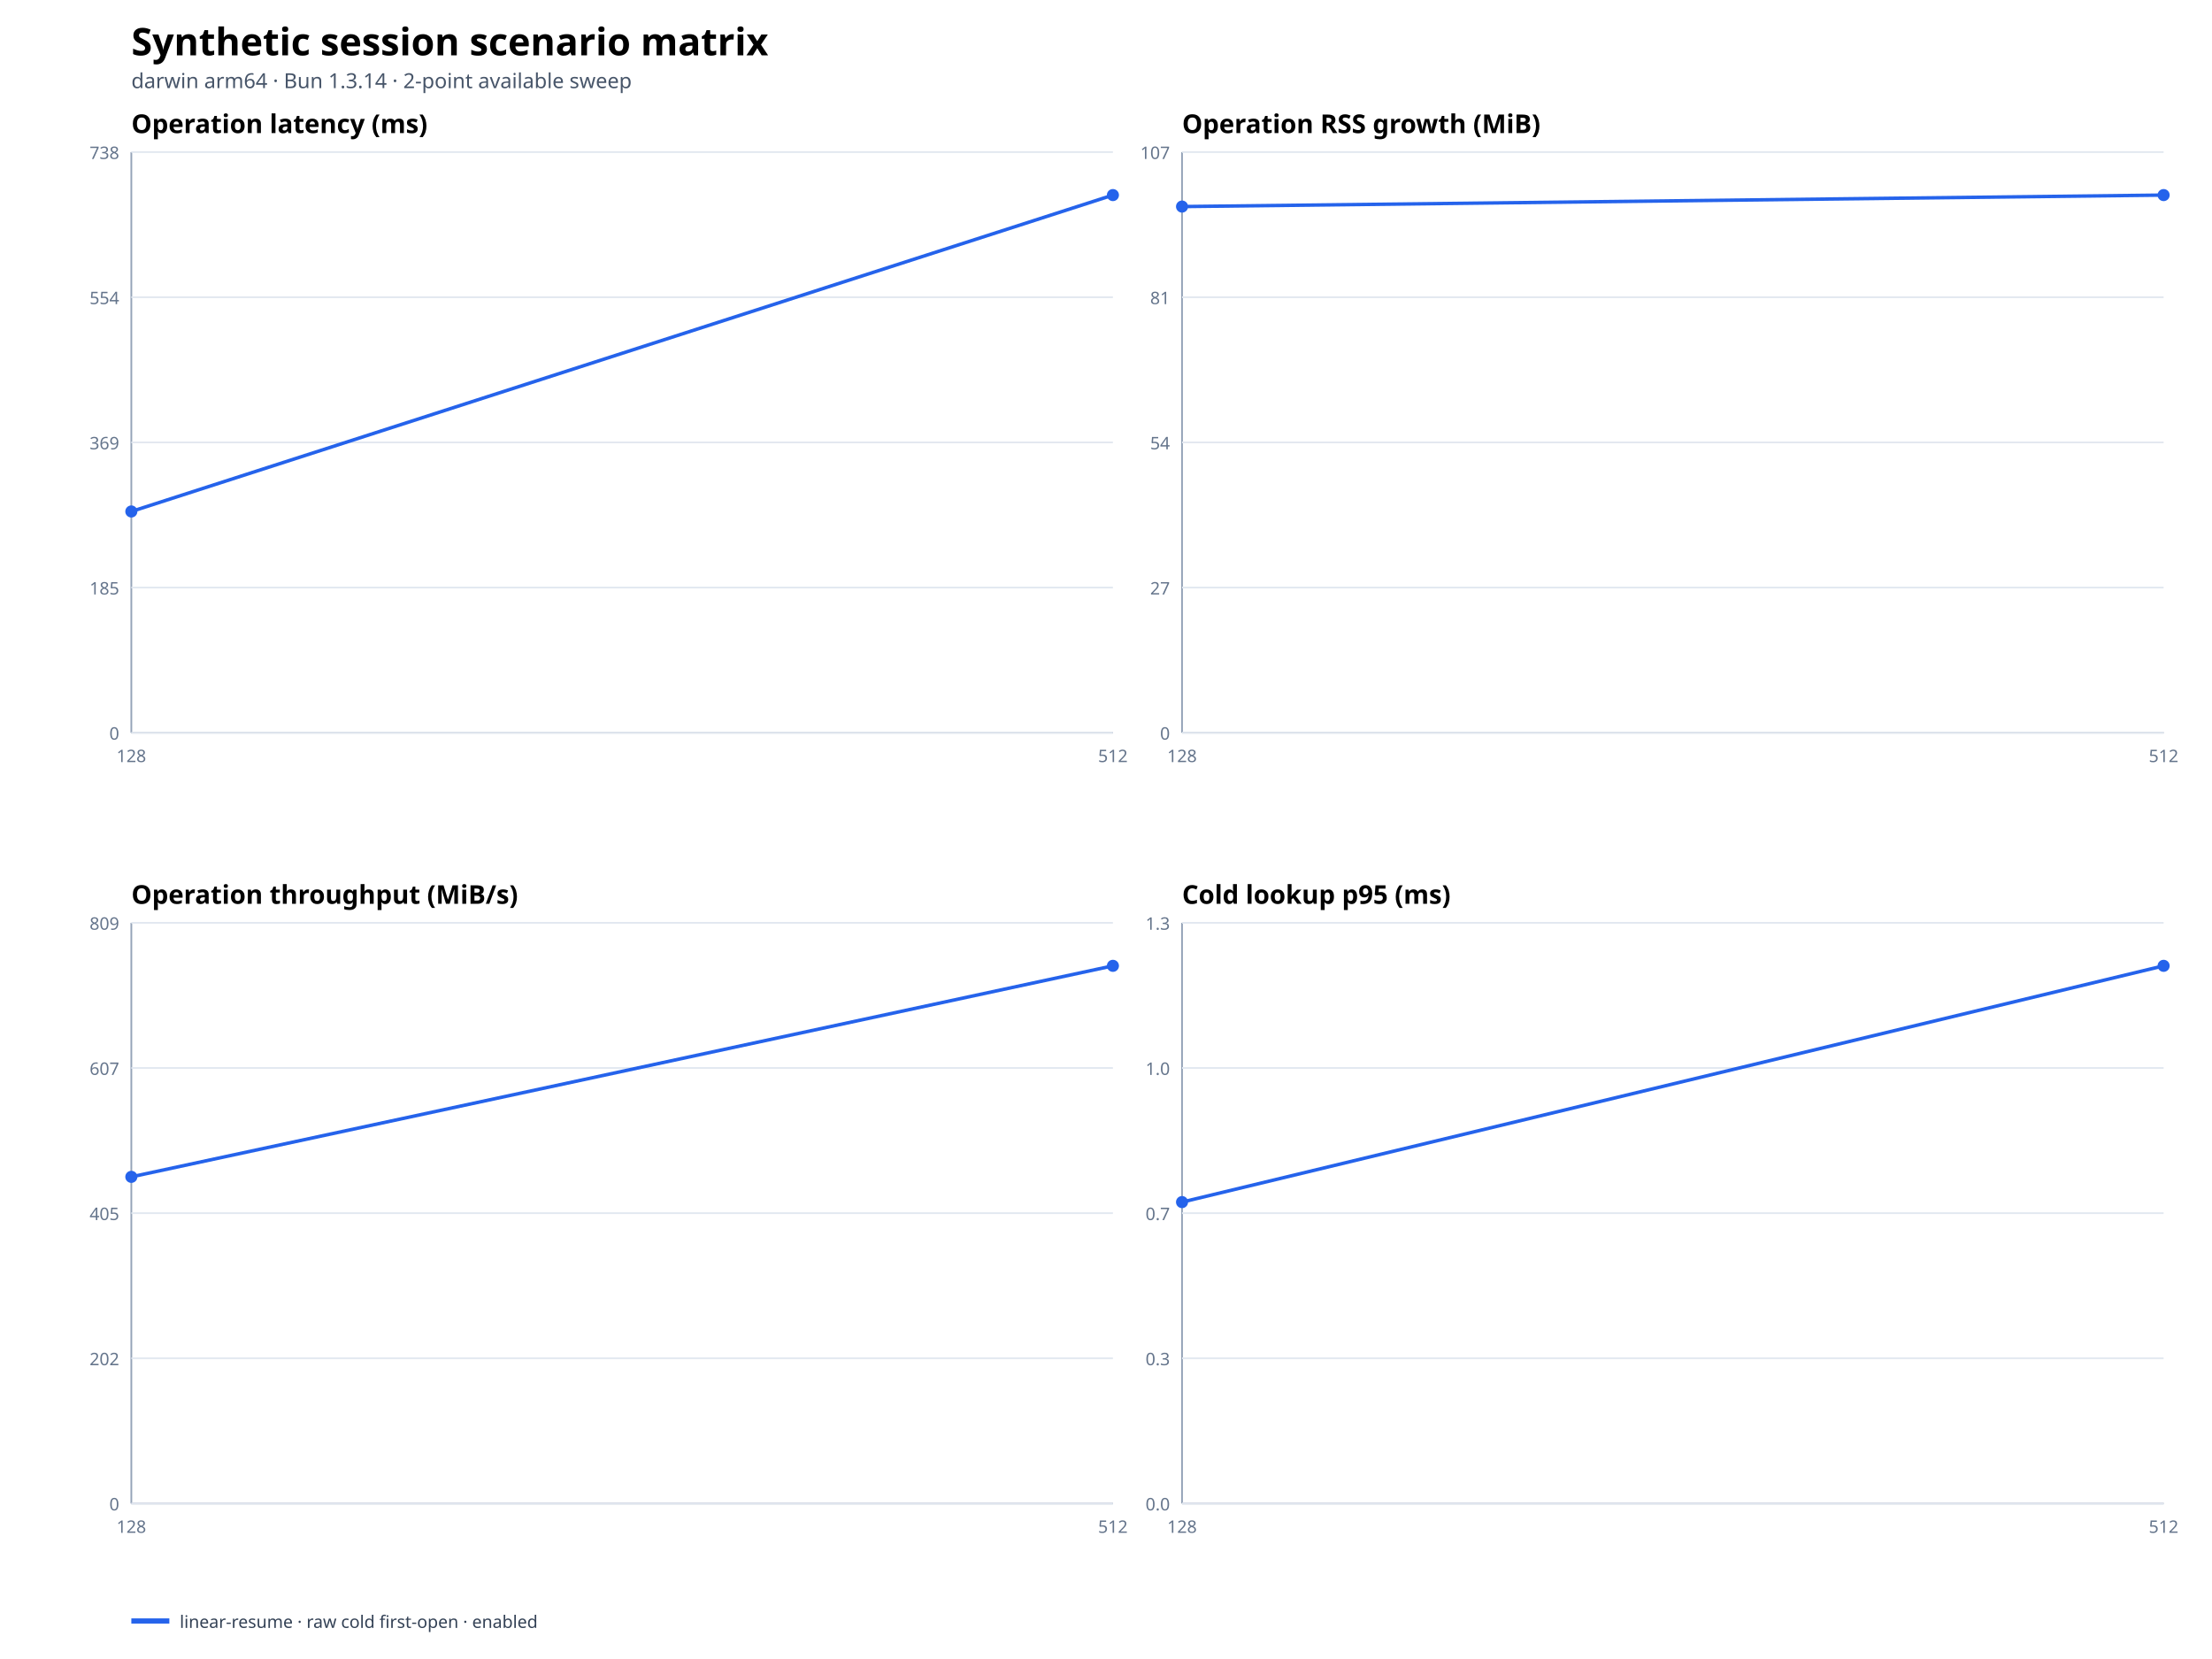
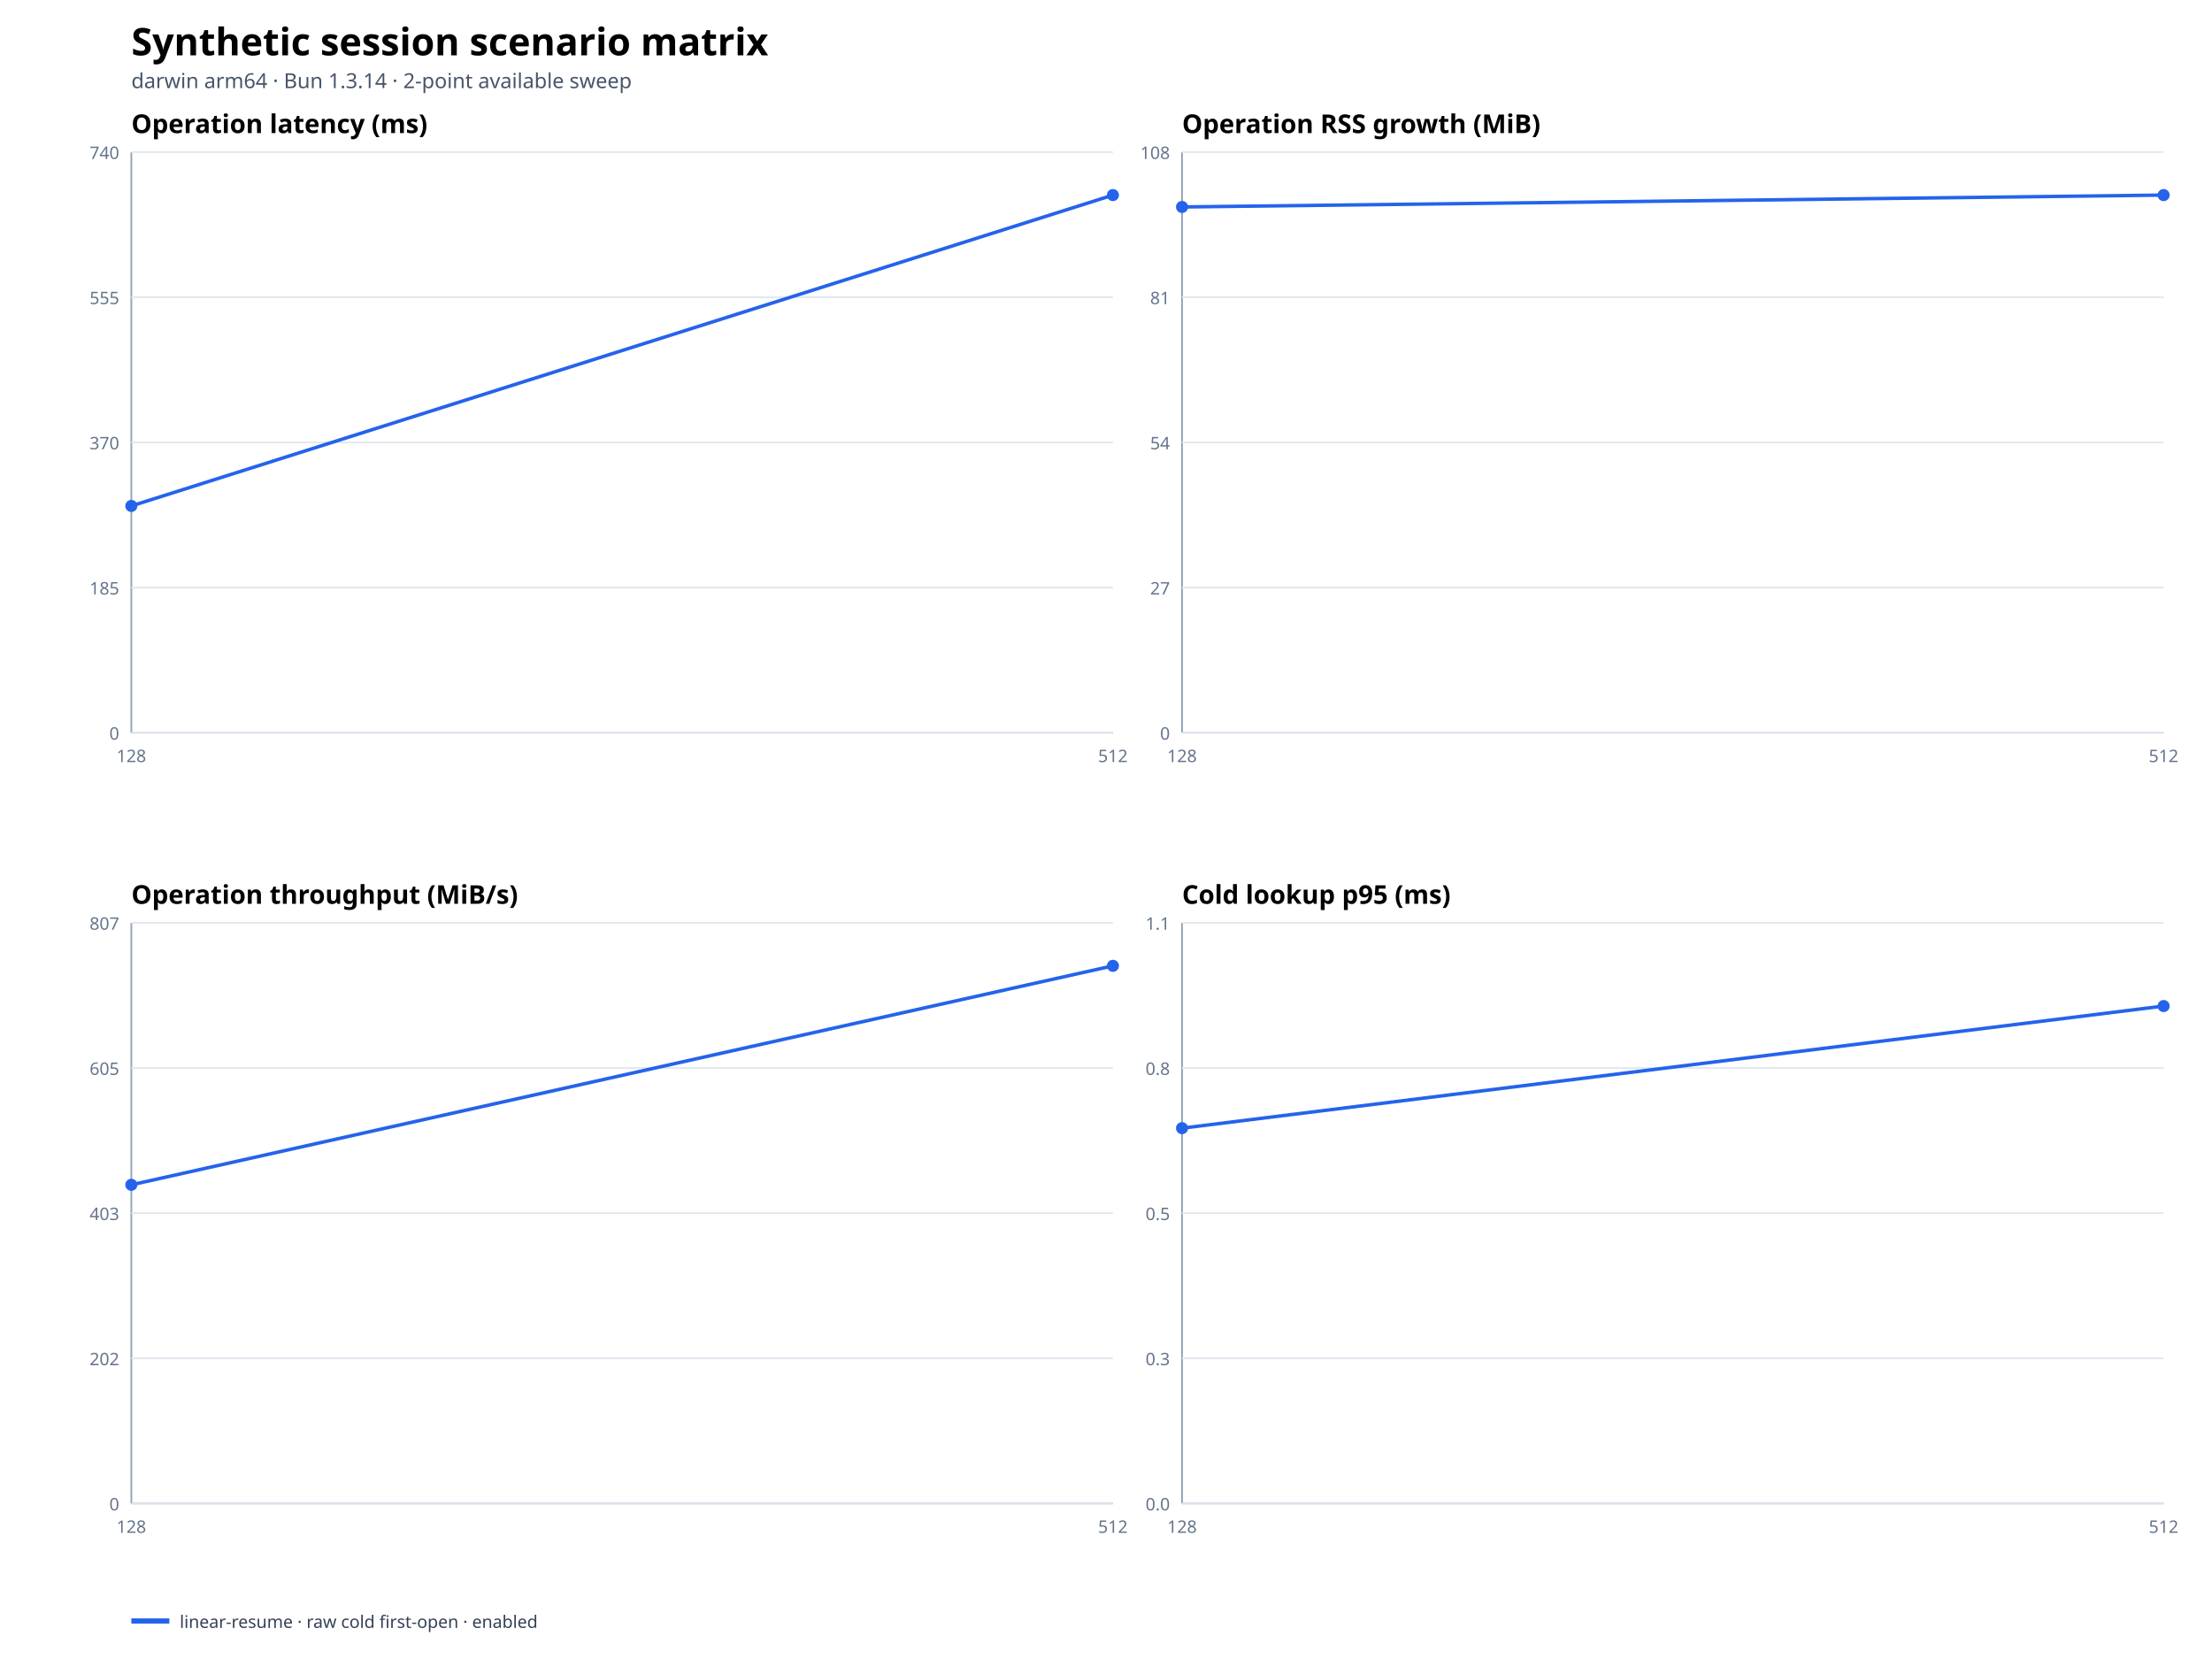
<svg xmlns="http://www.w3.org/2000/svg" width="1280" height="960" viewBox="0 0 1280 960">
  <rect width="100%" height="100%" fill="#ffffff" />
  <text x="76" y="32" font-family="system-ui,sans-serif" font-size="22" font-weight="700">Synthetic session scenario matrix</text>
  <text x="76" y="51" font-family="system-ui,sans-serif" font-size="12" fill="#475569">darwin arm64 · Bun 1.3.14 · 2-point available sweep</text>
  <text x="76" y="77" font-family="system-ui,sans-serif" font-size="15" font-weight="650">Operation latency (ms)</text>
  <line x1="76" y1="424" x2="644" y2="424" stroke="#94a3b8" />
  <line x1="76" y1="88" x2="76" y2="424" stroke="#94a3b8" />
  <line x1="76" y1="424" x2="644" y2="424" stroke="#e2e8f0" />
  <text x="69" y="428" text-anchor="end" font-family="system-ui,sans-serif" font-size="10" fill="#64748b">0</text>
  <line x1="76" y1="340" x2="644" y2="340" stroke="#e2e8f0" />
  <text x="69" y="344" text-anchor="end" font-family="system-ui,sans-serif" font-size="10" fill="#64748b">185</text>
  <line x1="76" y1="256" x2="644" y2="256" stroke="#e2e8f0" />
-   <text x="69" y="260" text-anchor="end" font-family="system-ui,sans-serif" font-size="10" fill="#64748b">369</text>
+   <text x="69" y="260" text-anchor="end" font-family="system-ui,sans-serif" font-size="10" fill="#64748b">370</text>
  <line x1="76" y1="172" x2="644" y2="172" stroke="#e2e8f0" />
-   <text x="69" y="176" text-anchor="end" font-family="system-ui,sans-serif" font-size="10" fill="#64748b">554</text>
+   <text x="69" y="176" text-anchor="end" font-family="system-ui,sans-serif" font-size="10" fill="#64748b">555</text>
  <line x1="76" y1="88" x2="644" y2="88" stroke="#e2e8f0" />
-   <text x="69" y="92" text-anchor="end" font-family="system-ui,sans-serif" font-size="10" fill="#64748b">738</text>
+   <text x="69" y="92" text-anchor="end" font-family="system-ui,sans-serif" font-size="10" fill="#64748b">740</text>
  <text x="76" y="441" text-anchor="middle" font-family="system-ui,sans-serif" font-size="10" fill="#64748b">128</text>
  <text x="644" y="441" text-anchor="middle" font-family="system-ui,sans-serif" font-size="10" fill="#64748b">512</text>
-   <polyline fill="none" stroke="#2563eb" stroke-width="2" points="76,295.972 644,112.889" />
-   <circle cx="76" cy="295.972" r="3.5" fill="#2563eb" />
+   <polyline fill="none" stroke="#2563eb" stroke-width="2" points="76,292.769 644,112.889" />
+   <circle cx="76" cy="292.769" r="3.5" fill="#2563eb" />
  <circle cx="644" cy="112.889" r="3.5" fill="#2563eb" />
  <text x="684" y="77" font-family="system-ui,sans-serif" font-size="15" font-weight="650">Operation RSS growth (MiB)</text>
  <line x1="684" y1="424" x2="1252" y2="424" stroke="#94a3b8" />
  <line x1="684" y1="88" x2="684" y2="424" stroke="#94a3b8" />
  <line x1="684" y1="424" x2="1252" y2="424" stroke="#e2e8f0" />
  <text x="677" y="428" text-anchor="end" font-family="system-ui,sans-serif" font-size="10" fill="#64748b">0</text>
  <line x1="684" y1="340" x2="1252" y2="340" stroke="#e2e8f0" />
  <text x="677" y="344" text-anchor="end" font-family="system-ui,sans-serif" font-size="10" fill="#64748b">27</text>
  <line x1="684" y1="256" x2="1252" y2="256" stroke="#e2e8f0" />
  <text x="677" y="260" text-anchor="end" font-family="system-ui,sans-serif" font-size="10" fill="#64748b">54</text>
  <line x1="684" y1="172" x2="1252" y2="172" stroke="#e2e8f0" />
  <text x="677" y="176" text-anchor="end" font-family="system-ui,sans-serif" font-size="10" fill="#64748b">81</text>
  <line x1="684" y1="88" x2="1252" y2="88" stroke="#e2e8f0" />
-   <text x="677" y="92" text-anchor="end" font-family="system-ui,sans-serif" font-size="10" fill="#64748b">107</text>
+   <text x="677" y="92" text-anchor="end" font-family="system-ui,sans-serif" font-size="10" fill="#64748b">108</text>
  <text x="684" y="441" text-anchor="middle" font-family="system-ui,sans-serif" font-size="10" fill="#64748b">128</text>
  <text x="1252" y="441" text-anchor="middle" font-family="system-ui,sans-serif" font-size="10" fill="#64748b">512</text>
-   <polyline fill="none" stroke="#2563eb" stroke-width="2" points="684,119.536 1252,112.889" />
-   <circle cx="684" cy="119.536" r="3.5" fill="#2563eb" />
+   <polyline fill="none" stroke="#2563eb" stroke-width="2" points="684,119.759 1252,112.889" />
+   <circle cx="684" cy="119.759" r="3.5" fill="#2563eb" />
  <circle cx="1252" cy="112.889" r="3.5" fill="#2563eb" />
  <text x="76" y="523" font-family="system-ui,sans-serif" font-size="15" font-weight="650">Operation throughput (MiB/s)</text>
  <line x1="76" y1="870" x2="644" y2="870" stroke="#94a3b8" />
  <line x1="76" y1="534" x2="76" y2="870" stroke="#94a3b8" />
  <line x1="76" y1="870" x2="644" y2="870" stroke="#e2e8f0" />
  <text x="69" y="874" text-anchor="end" font-family="system-ui,sans-serif" font-size="10" fill="#64748b">0</text>
  <line x1="76" y1="786" x2="644" y2="786" stroke="#e2e8f0" />
  <text x="69" y="790" text-anchor="end" font-family="system-ui,sans-serif" font-size="10" fill="#64748b">202</text>
  <line x1="76" y1="702" x2="644" y2="702" stroke="#e2e8f0" />
-   <text x="69" y="706" text-anchor="end" font-family="system-ui,sans-serif" font-size="10" fill="#64748b">405</text>
+   <text x="69" y="706" text-anchor="end" font-family="system-ui,sans-serif" font-size="10" fill="#64748b">403</text>
  <line x1="76" y1="618" x2="644" y2="618" stroke="#e2e8f0" />
-   <text x="69" y="622" text-anchor="end" font-family="system-ui,sans-serif" font-size="10" fill="#64748b">607</text>
+   <text x="69" y="622" text-anchor="end" font-family="system-ui,sans-serif" font-size="10" fill="#64748b">605</text>
  <line x1="76" y1="534" x2="644" y2="534" stroke="#e2e8f0" />
-   <text x="69" y="538" text-anchor="end" font-family="system-ui,sans-serif" font-size="10" fill="#64748b">809</text>
+   <text x="69" y="538" text-anchor="end" font-family="system-ui,sans-serif" font-size="10" fill="#64748b">807</text>
  <text x="76" y="887" text-anchor="middle" font-family="system-ui,sans-serif" font-size="10" fill="#64748b">128</text>
  <text x="644" y="887" text-anchor="middle" font-family="system-ui,sans-serif" font-size="10" fill="#64748b">512</text>
-   <polyline fill="none" stroke="#2563eb" stroke-width="2" points="76,680.998 644,558.889" />
-   <circle cx="76" cy="680.998" r="3.5" fill="#2563eb" />
+   <polyline fill="none" stroke="#2563eb" stroke-width="2" points="76,685.611 644,558.889" />
+   <circle cx="76" cy="685.611" r="3.5" fill="#2563eb" />
  <circle cx="644" cy="558.889" r="3.5" fill="#2563eb" />
  <text x="684" y="523" font-family="system-ui,sans-serif" font-size="15" font-weight="650">Cold lookup p95 (ms)</text>
  <line x1="684" y1="870" x2="1252" y2="870" stroke="#94a3b8" />
  <line x1="684" y1="534" x2="684" y2="870" stroke="#94a3b8" />
  <line x1="684" y1="870" x2="1252" y2="870" stroke="#e2e8f0" />
  <text x="677" y="874" text-anchor="end" font-family="system-ui,sans-serif" font-size="10" fill="#64748b">0.0</text>
  <line x1="684" y1="786" x2="1252" y2="786" stroke="#e2e8f0" />
  <text x="677" y="790" text-anchor="end" font-family="system-ui,sans-serif" font-size="10" fill="#64748b">0.3</text>
  <line x1="684" y1="702" x2="1252" y2="702" stroke="#e2e8f0" />
-   <text x="677" y="706" text-anchor="end" font-family="system-ui,sans-serif" font-size="10" fill="#64748b">0.7</text>
+   <text x="677" y="706" text-anchor="end" font-family="system-ui,sans-serif" font-size="10" fill="#64748b">0.5</text>
  <line x1="684" y1="618" x2="1252" y2="618" stroke="#e2e8f0" />
-   <text x="677" y="622" text-anchor="end" font-family="system-ui,sans-serif" font-size="10" fill="#64748b">1.0</text>
+   <text x="677" y="622" text-anchor="end" font-family="system-ui,sans-serif" font-size="10" fill="#64748b">0.8</text>
  <line x1="684" y1="534" x2="1252" y2="534" stroke="#e2e8f0" />
-   <text x="677" y="538" text-anchor="end" font-family="system-ui,sans-serif" font-size="10" fill="#64748b">1.3</text>
+   <text x="677" y="538" text-anchor="end" font-family="system-ui,sans-serif" font-size="10" fill="#64748b">1.1</text>
  <text x="684" y="887" text-anchor="middle" font-family="system-ui,sans-serif" font-size="10" fill="#64748b">128</text>
  <text x="1252" y="887" text-anchor="middle" font-family="system-ui,sans-serif" font-size="10" fill="#64748b">512</text>
-   <polyline fill="none" stroke="#2563eb" stroke-width="2" points="684,695.603 1252,558.889" />
-   <circle cx="684" cy="695.603" r="3.5" fill="#2563eb" />
-   <circle cx="1252" cy="558.889" r="3.5" fill="#2563eb" />
+   <polyline fill="none" stroke="#2563eb" stroke-width="2" points="684,652.831 1252,582.157" />
+   <circle cx="684" cy="652.831" r="3.5" fill="#2563eb" />
+   <circle cx="1252" cy="582.157" r="3.5" fill="#2563eb" />
  <line x1="76" y1="938" x2="98" y2="938" stroke="#2563eb" stroke-width="3" />
  <text x="104" y="942" font-family="system-ui,sans-serif" font-size="10" fill="#334155">linear-resume · raw cold first-open · enabled</text>
</svg>
